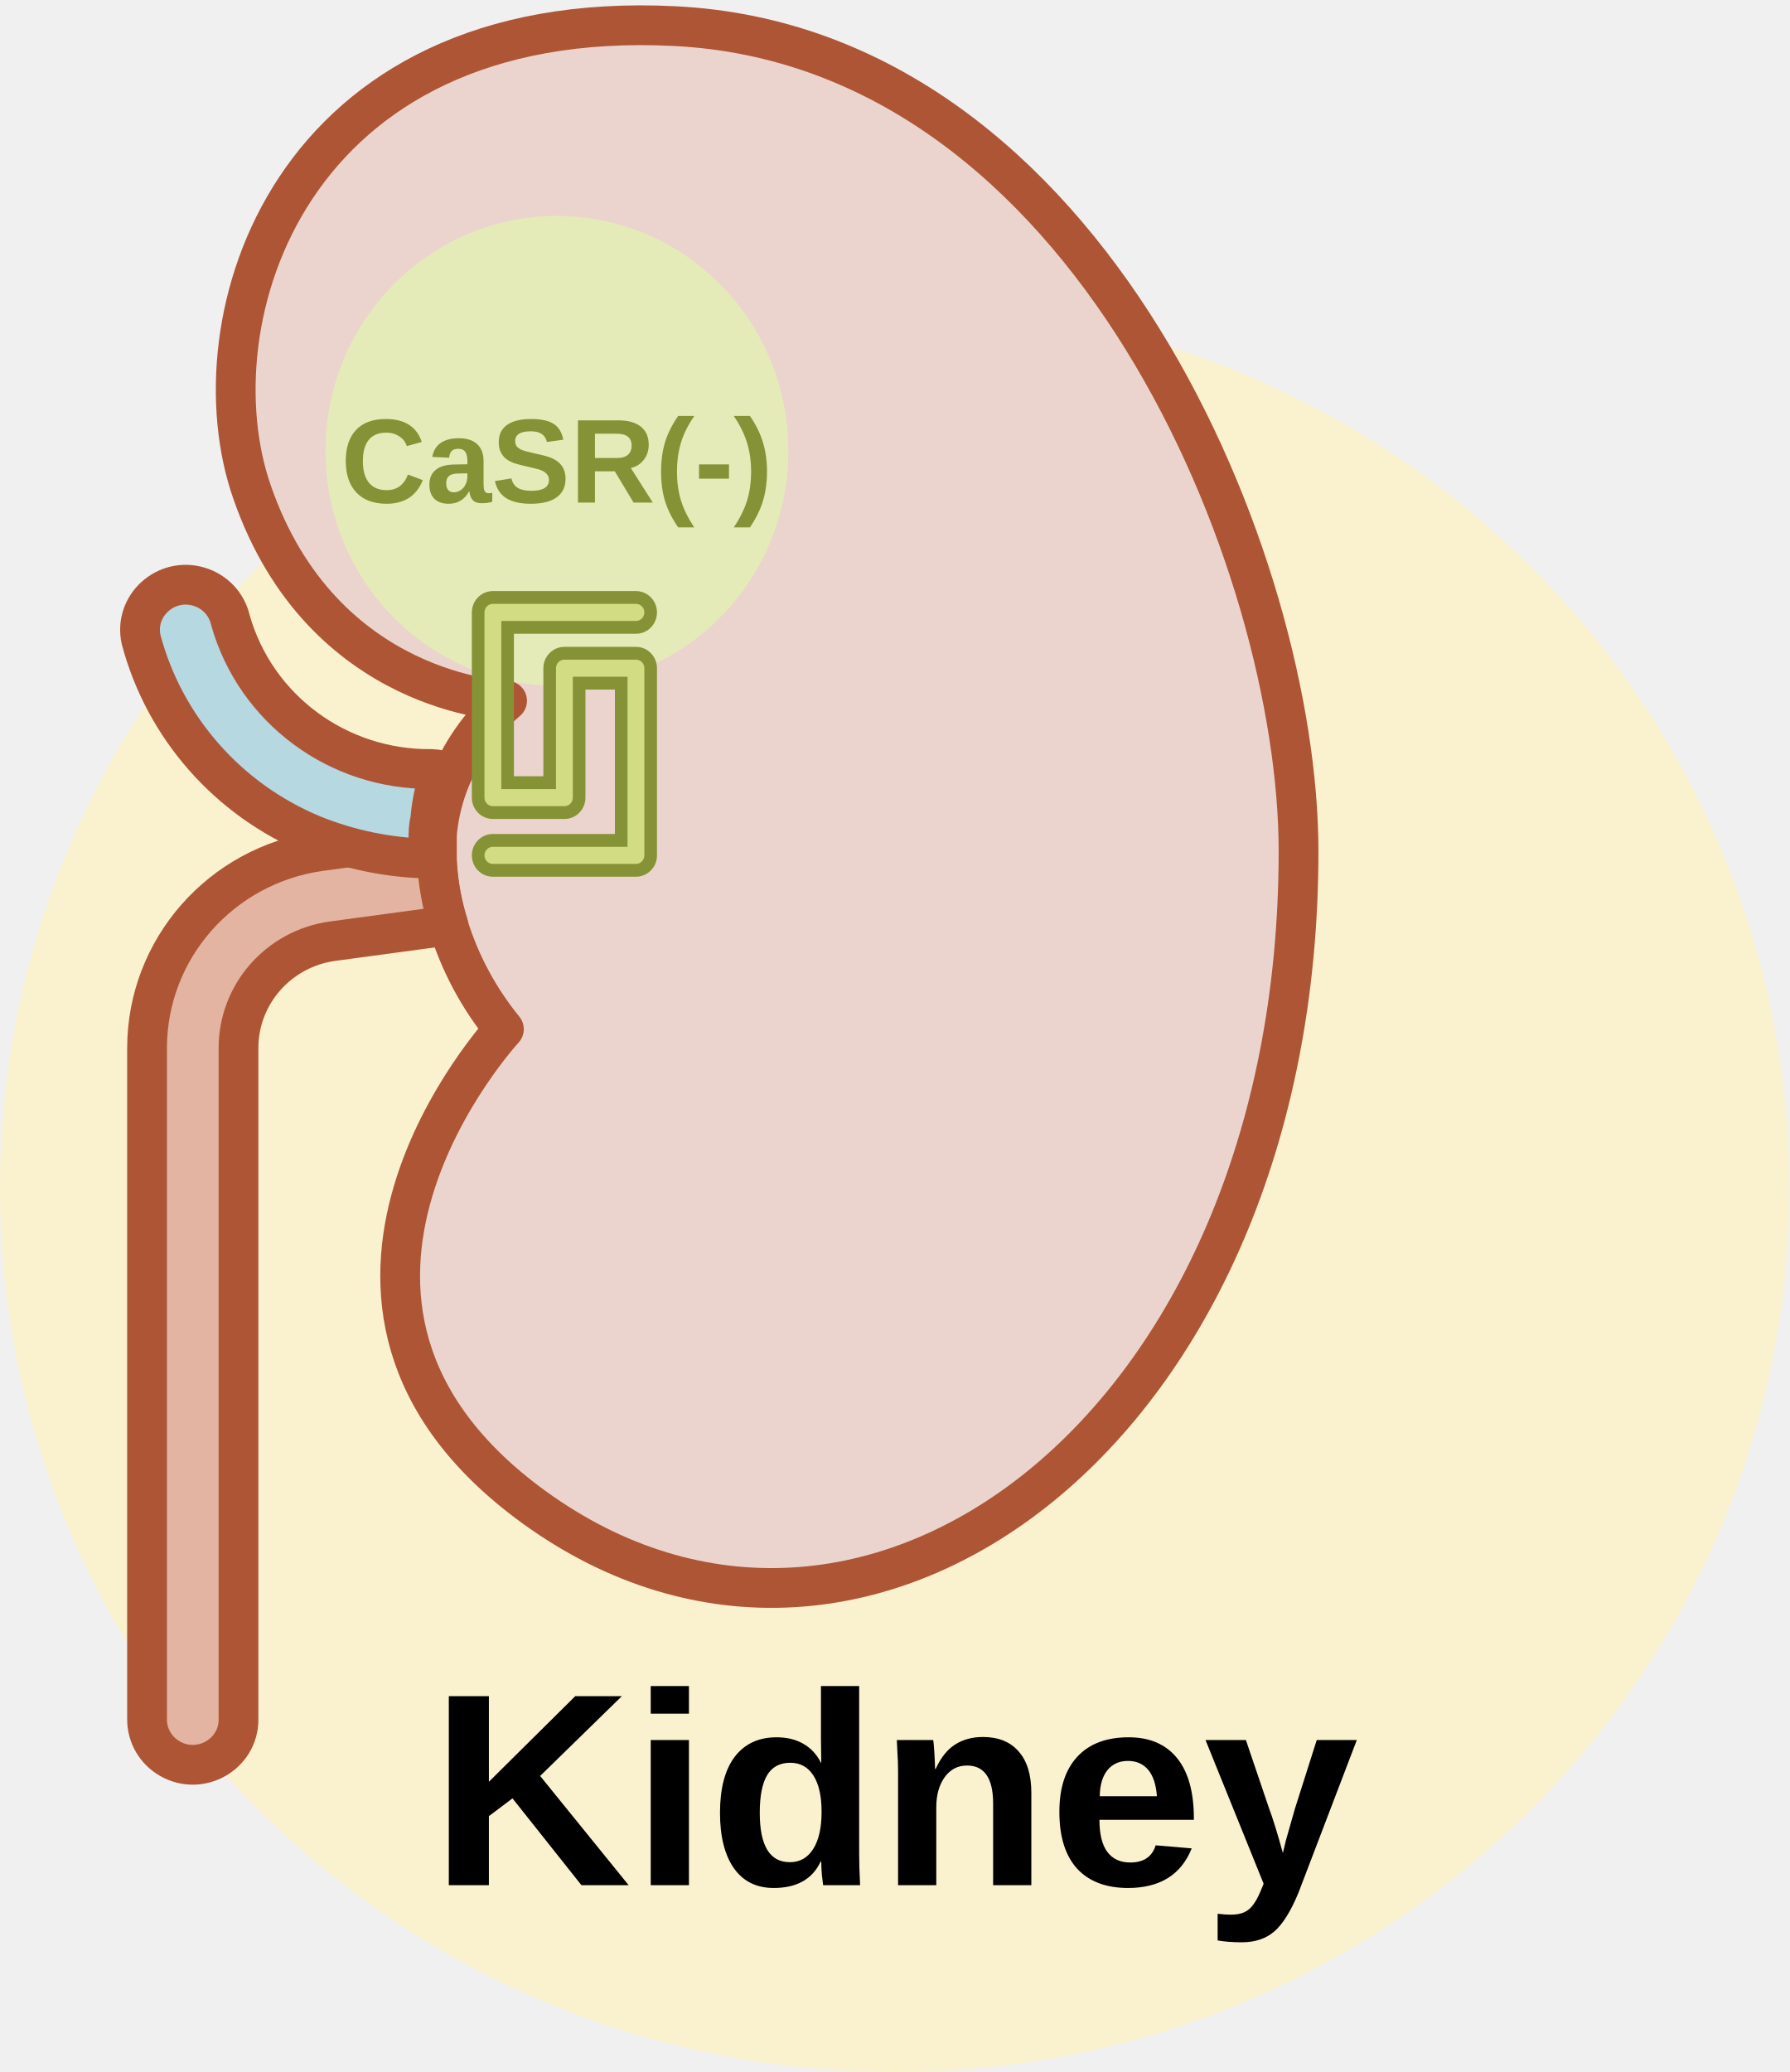
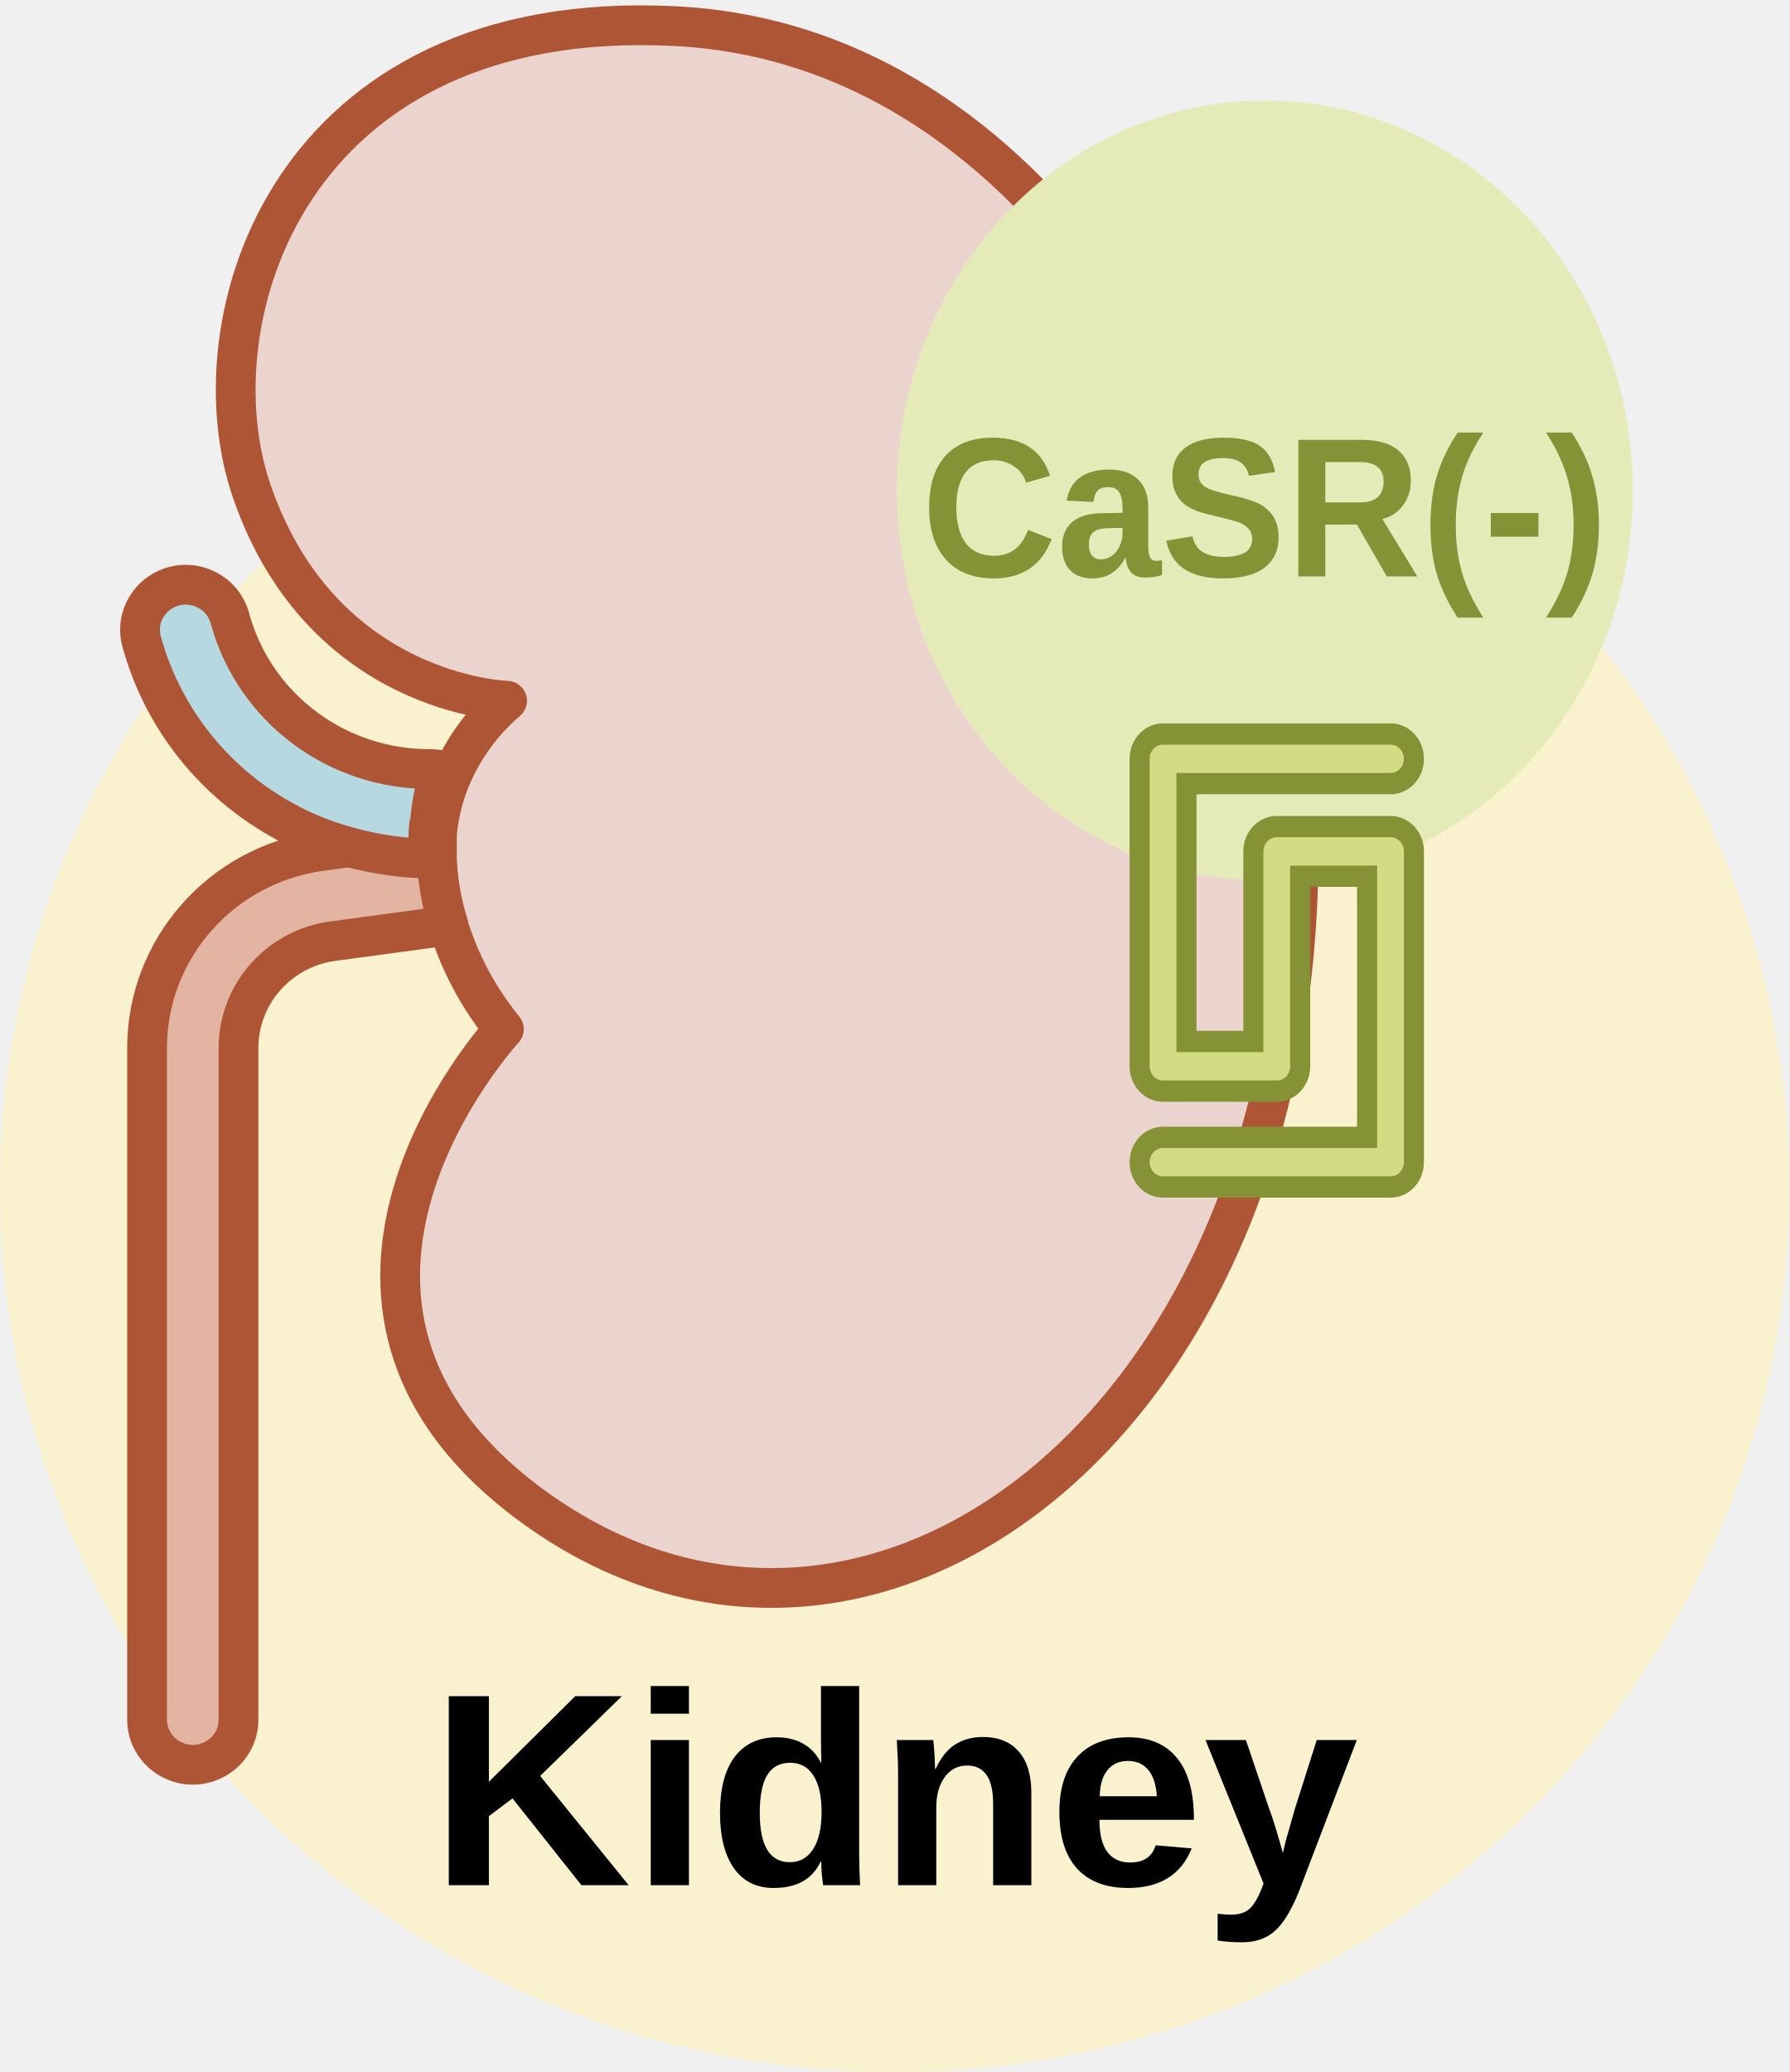
<svg xmlns="http://www.w3.org/2000/svg" xmlns:xlink="http://www.w3.org/1999/xlink" viewBox="386.479 11.347 90 104.21" width="90" height="104.21">
  <defs>
    <style>.cls-1,.cls-15{fill:#eccbbd;}.cls-1,.cls-10,.cls-11,.cls-12,.cls-13,.cls-14,.cls-17,.cls-18,.cls-19,.cls-20,.cls-21,.cls-22,.cls-23,.cls-24,.cls-25,.cls-28,.cls-29,.cls-3,.cls-30,.cls-31,.cls-32,.cls-6,.cls-7,.cls-8{stroke:#ae5536;}.cls-1,.cls-10,.cls-11,.cls-12,.cls-13,.cls-14,.cls-17,.cls-18,.cls-20,.cls-21,.cls-22,.cls-23,.cls-24,.cls-25,.cls-28,.cls-29,.cls-3,.cls-30,.cls-31,.cls-32,.cls-33,.cls-6,.cls-7,.cls-8{stroke-linecap:round;}.cls-1,.cls-10,.cls-11,.cls-12,.cls-13,.cls-14,.cls-17,.cls-18,.cls-19,.cls-20,.cls-21,.cls-22,.cls-23,.cls-24,.cls-25,.cls-28,.cls-29,.cls-3,.cls-30,.cls-31,.cls-32,.cls-33,.cls-6,.cls-8{stroke-linejoin:round;}.cls-1,.cls-10,.cls-12,.cls-13,.cls-14,.cls-18,.cls-19,.cls-20,.cls-25,.cls-3,.cls-30,.cls-31,.cls-32,.cls-6,.cls-8{stroke-width:2px;}.cls-11,.cls-18,.cls-2,.cls-7{fill:none;}.cls-17,.cls-3,.cls-9{fill:#fff;}.cls-4{fill:#e5f3ea;}.cls-5{fill:#faf1ce;}.cls-6{fill:#f0f7f9;}.cls-7{stroke-miterlimit:10;}.cls-8{fill:#f6e6a7;}.cls-10{fill:#e3ecc1;}.cls-12{fill:#d5a696;}.cls-13{fill:#f4e297;}.cls-14{fill:#f8eec2;}.cls-16{clip-path:url(#clip-path);}.cls-19{fill:#f3e0d8;}.cls-20{fill:#e0eef2;}.cls-21{fill:#d4e9ed;}.cls-22{fill:#efd4c9;}.cls-23{fill:#e0eabb;}.cls-24{fill:#f8ecba;}.cls-25{fill:#f1d9d0;}.cls-26{clip-path:url(#clip-path-2);}.cls-27{clip-path:url(#clip-path-3);}.cls-28{fill:#cae3e9;}.cls-29{fill:#ebf4f7;}.cls-30{fill:#ebd4cd;}.cls-31{fill:#b5d8e1;}.cls-32{fill:#e3b4a1;}.cls-33{fill:#b6d391;stroke:#5e7658;}.cls-34,.cls-35{font-size:14px;font-family:Arial-BoldMT, Arial;font-weight:700;}.cls-35{fill:#5e7658;}</style>
    <symbol id="CaSR-" data-name="CaSR-" viewBox="0 0 55 77.35">
      <g id="Neues_Symbol_4" data-name="Neues Symbol 4">
        <circle class="cls-1" cx="27.5" cy="27.5" r="27.5" style="fill: rgb(229, 235, 184); stroke-width: 0;" />
      </g>
      <text class="cls-2" transform="translate(1.83 33.55)" style="white-space: pre; font-family: Arial-BoldMT, Arial; font-size: 14px; font-weight: bold; line-height: 22.4px; width: 51.312px; perspective-origin: 25.656px 0px; fill: rgb(133, 146, 53);">CaSR(-)</text>
      <g id="Neues_Symbol_3" data-name="Neues Symbol 3">
        <polyline class="cls-3" points="36.89 46.41 19.89 46.41 19.89 68.09 28.39 68.09 28.39 52.94 36.89 52.94 36.89 74.85 19.89 74.85" style="fill: none; stroke: rgb(133, 146, 53); stroke-linecap: round; stroke-linejoin: round; stroke-width: 5px;" />
        <polyline class="cls-4" points="36.89 46.41 19.89 46.41 19.89 68.09 28.39 68.09 28.39 52.94 36.89 52.94 36.89 74.85 19.89 74.85" style="fill: none; stroke: rgb(210, 221, 131); stroke-linecap: round; stroke-linejoin: round; stroke-width: 2px;" />
      </g>
    </symbol>
  </defs>
  <circle class="cls-5" cx="431.479" cy="70.557" r="45" transform="matrix(1, 0, 0, 0.987821, 0, 1.407325)" />
  <text class="cls-34" style="white-space: pre; font-size: 14px;" x="408.116" y="106.047" transform="matrix(1, 0, 0, 0.987821, 0, 1.407325)">Kidney</text>
  <path class="cls-30" d="M 451.796 54.159 C 451.796 83.27 429.976 99.243 413.316 87.132 C 399.146 76.829 411.826 63.109 411.826 63.109 C 410.563 61.56 409.612 59.786 409.026 57.883 C 408.771 57.069 408.597 56.231 408.506 55.384 C 408.506 55.097 408.446 54.781 408.446 54.475 C 408.446 54.169 408.446 53.754 408.446 53.408 C 408.514 52.552 408.696 51.708 408.986 50.899 C 409.598 49.235 410.631 47.752 411.986 46.592 C 411.986 46.592 402.706 46.345 399.156 36.092 C 396.156 27.498 400.966 11.673 420.426 12.661 C 441.356 13.708 451.796 39.796 451.796 54.159 Z" />
  <path class="cls-32" d="M 409.036 57.873 C 408.949 57.903 408.858 57.923 408.766 57.932 L 403.206 58.683 C 400.501 59.057 398.485 61.338 398.476 64.037 L 398.476 97.831 C 398.476 99.58 396.56 100.673 395.026 99.798 C 394.315 99.392 393.876 98.643 393.876 97.831 L 393.876 64.037 C 393.89 59.07 397.589 54.865 402.566 54.159 L 402.566 54.159 L 408.126 53.408 C 408.236 53.399 408.346 53.399 408.456 53.408 C 408.456 53.754 408.456 54.11 408.456 54.475 C 408.456 54.841 408.456 55.097 408.516 55.384 C 408.607 56.228 408.782 57.062 409.036 57.873 Z" />
  <path class="cls-31" d="M 408.029 53.62 C 408.029 53.926 408.029 54.242 408.089 54.528 L 408.029 54.528 C 406.031 54.487 404.057 54.082 402.209 53.333 C 397.946 51.564 394.758 47.94 393.579 43.524 C 393.194 41.816 394.824 40.338 396.513 40.862 C 397.297 41.106 397.89 41.743 398.069 42.536 C 399.331 47.002 403.474 50.073 408.169 50.024 C 408.333 50.029 408.497 50.049 408.659 50.083 C 408.368 50.892 408.186 51.736 408.119 52.592 C 408.029 52.908 408.029 53.254 408.029 53.62 Z" />
  <g id="Bild" transform="matrix(0.371989, 0, 0, 0.334445, 406.7084, 18.48706)" />
-   <use width="55" height="77.35" transform="matrix(0.423276, 0, 0, 0.429615, 402.8521, 22.20981)" xlink:href="#CaSR-" />
+   <use width="55" height="77.35" transform="matrix(0.672988, 0, 0, 0.713343, 431.5948, 16.40465)" xlink:href="#CaSR-" />
</svg>
